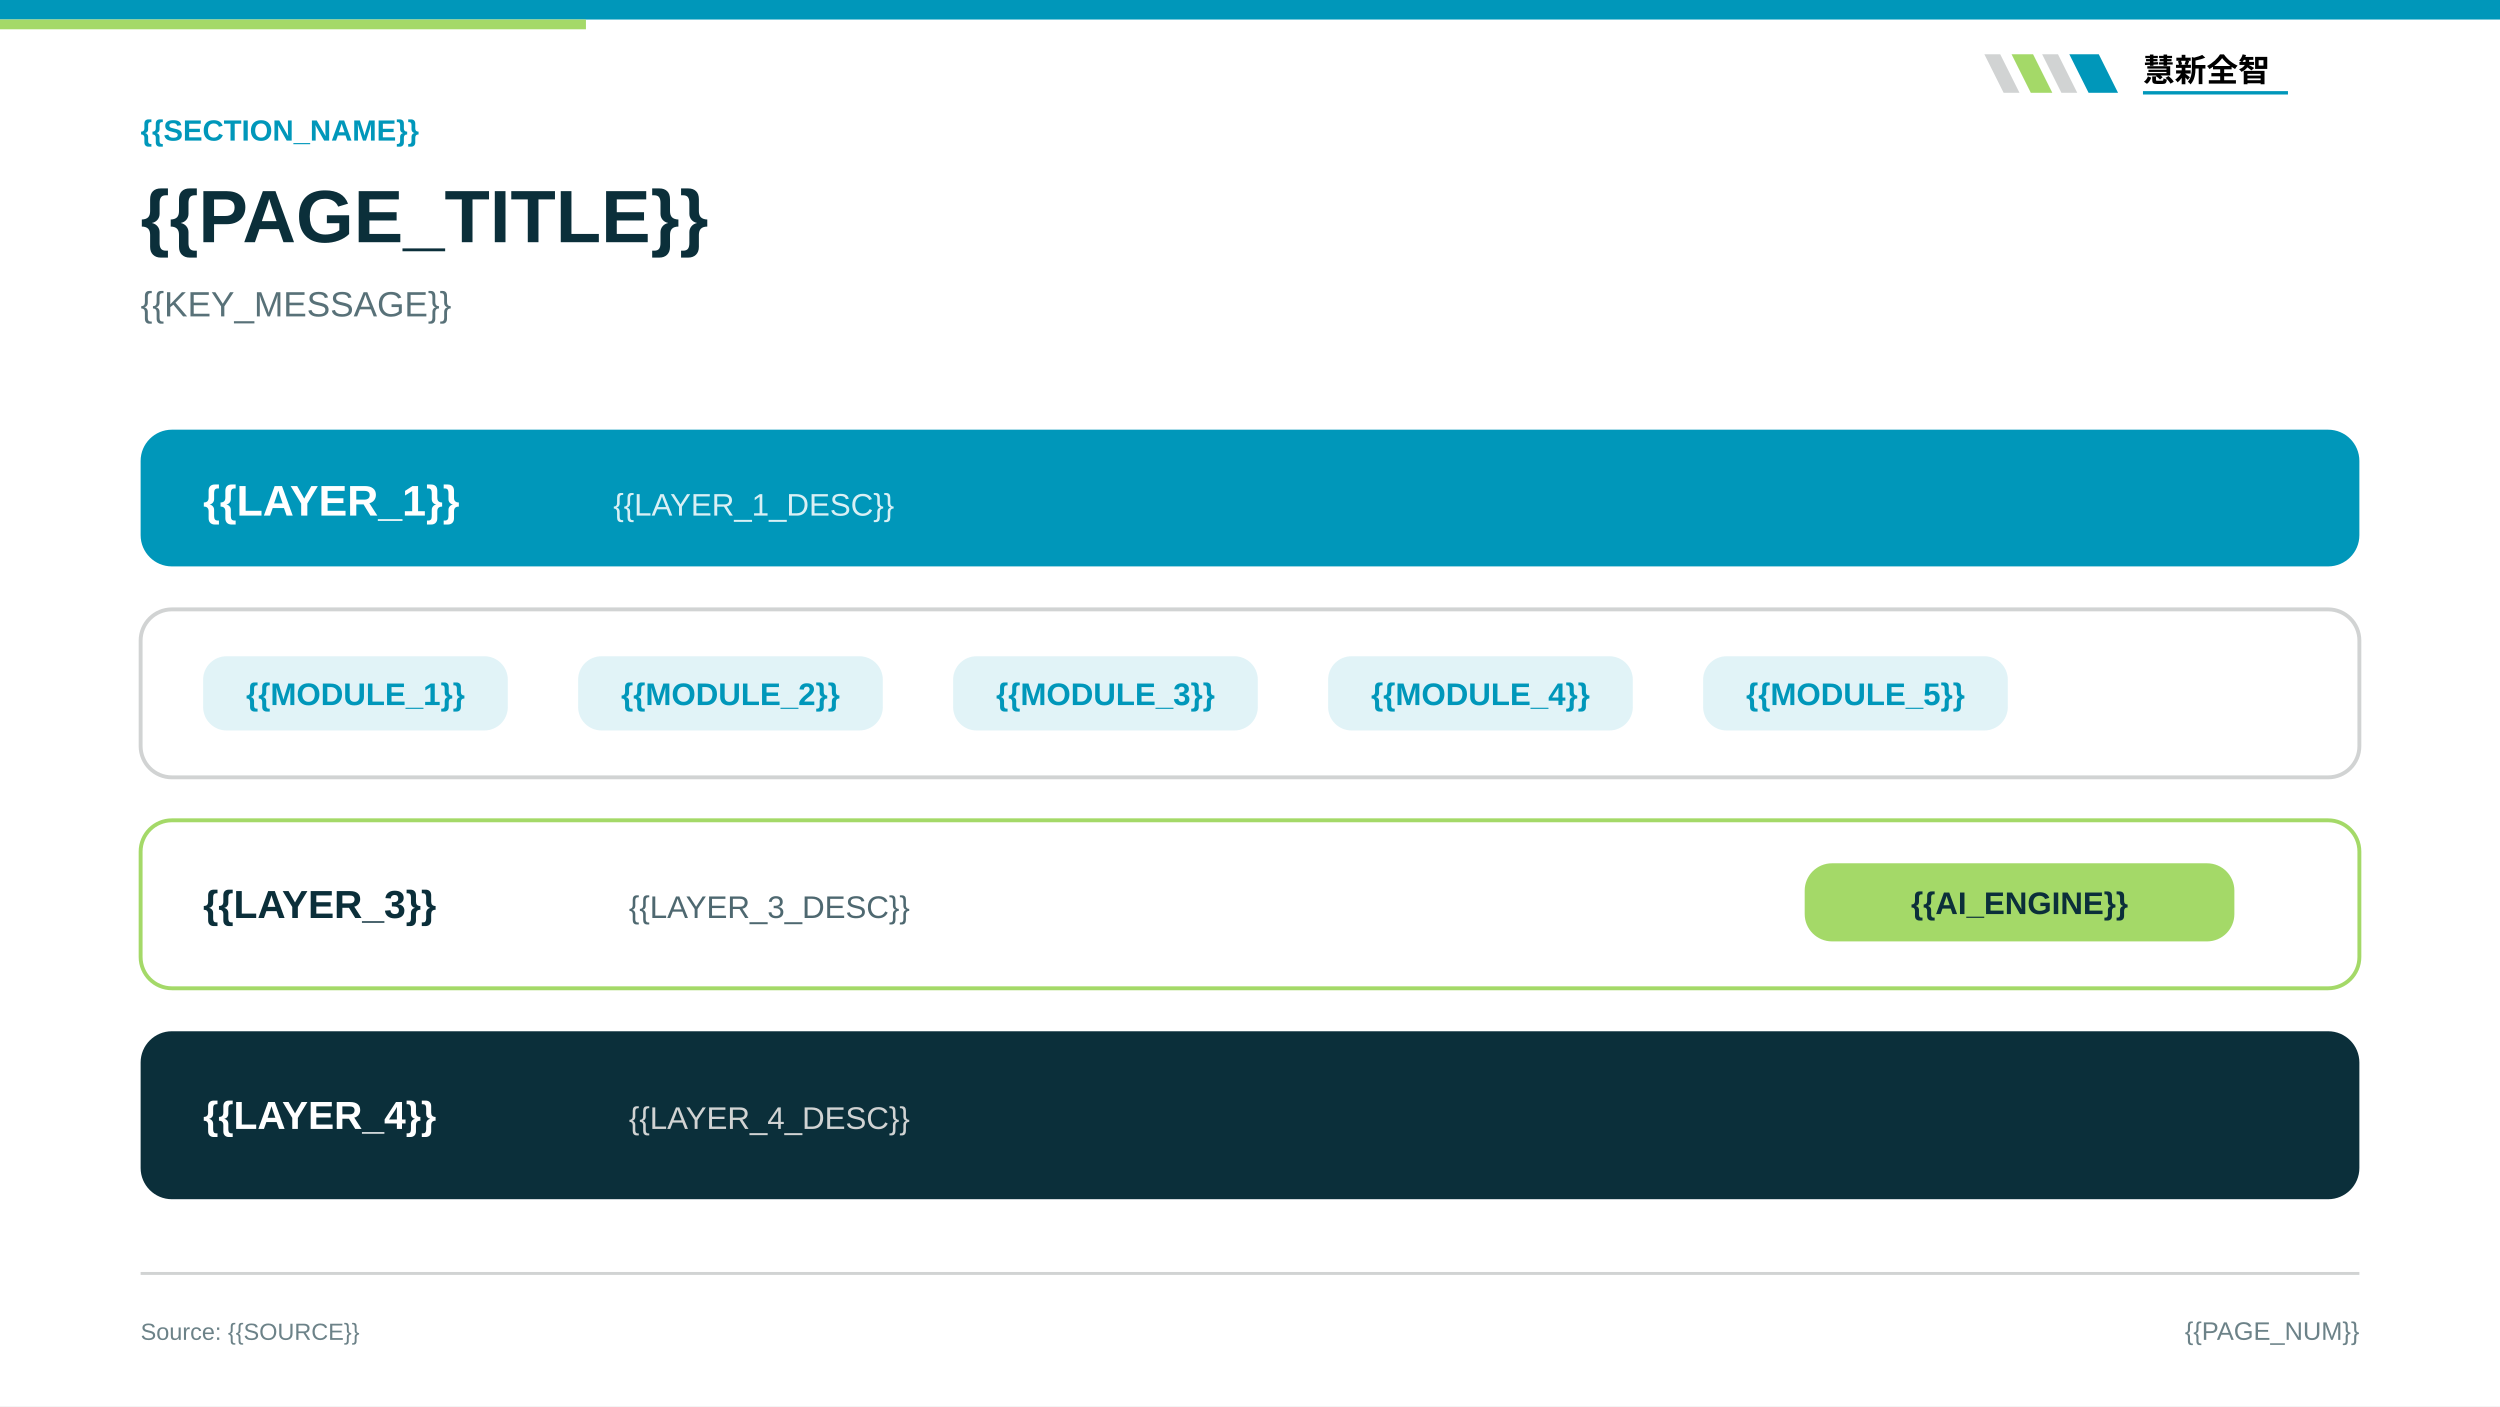
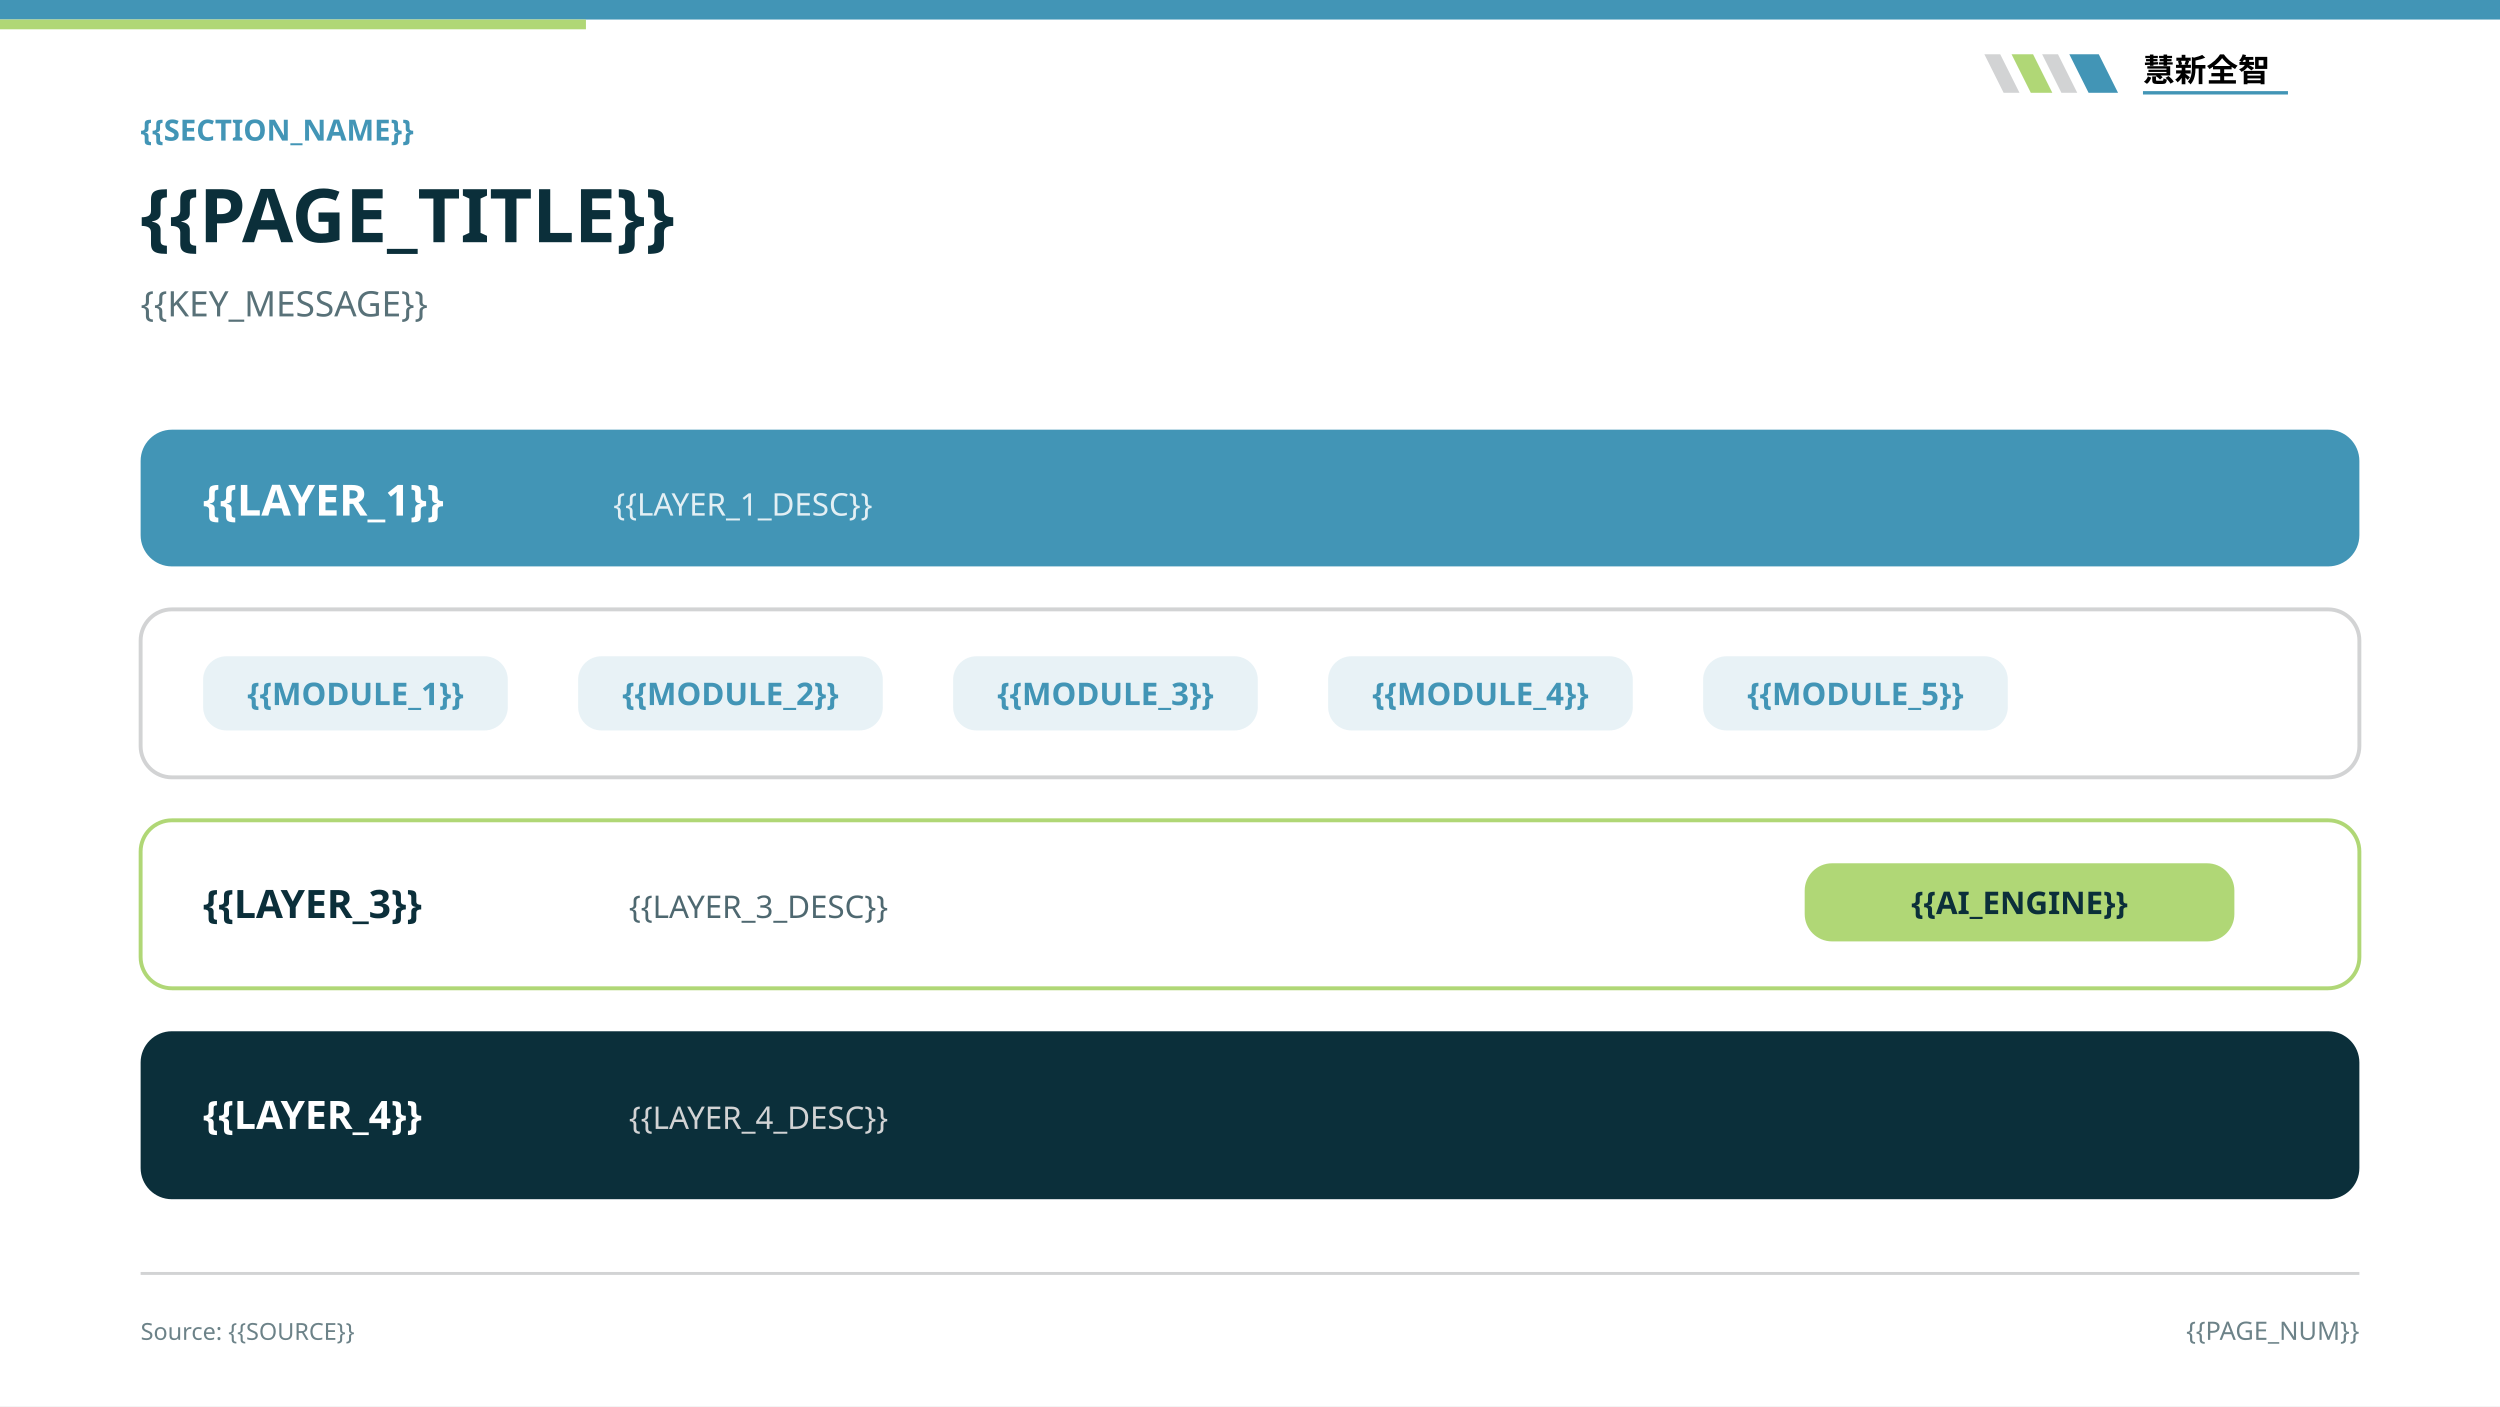
<svg xmlns="http://www.w3.org/2000/svg" viewBox="0 0 1280 720">
  <rect x="0" y="0" width="1280" height="720" fill="#FFFFFF" />
-   <rect x="0" y="0" width="1280" height="10" fill="#0097BA" />
-   <rect x="0" y="10" width="300" height="5" fill="#A4D968" />
-   <text x="72" y="72" fill="#0097BA" font-family="Microsoft YaHei, PingFang SC, Arial, sans-serif" font-size="15" font-weight="700">{{SECTION_NAME}}</text>
-   <text x="72" y="124" fill="#0B2F3A" font-family="Microsoft YaHei, PingFang SC, Arial, sans-serif" font-size="38" font-weight="700">{{PAGE_TITLE}}</text>
-   <text x="72" y="162" fill="#0B2F3A" fill-opacity="0.68" font-family="Microsoft YaHei, PingFang SC, Arial, sans-serif" font-size="18">{{KEY_MESSAGE}}</text>
+   <rect x="0" y="0" width="1280" height="10" fill="#4295B6" />
+   <rect x="0" y="10" width="300" height="5" fill="#B0D776" />
+   <text x="72" y="72" fill="#4295B6" font-family="Microsoft YaHei" font-size="15" font-weight="700">{{SECTION_NAME}}</text>
+   <text x="72" y="124" fill="#0B2F3A" font-family="Microsoft YaHei" font-size="38" font-weight="700">{{PAGE_TITLE}}</text>
+   <text x="72" y="162" fill="#0B2F3A" fill-opacity="0.68" font-family="Microsoft YaHei" font-size="18">{{KEY_MESSAGE}}</text>
  <g id="huixin-logo" transform="translate(1016 22) scale(0.58)">
-     <polygon points="0,10 14,10 31,44 17,44" fill="#D1D3D3" />
-     <polygon points="24,10 43,10 60,44 41,44" fill="#A4D968" />
-     <polygon points="51,10 65,10 82,44 68,44" fill="#D1D3D3" />
-     <polygon points="75,10 101,10 118,44 92,44" fill="#0097BA" />
-     <text x="140" y="34" fill="#000000" font-family="Microsoft YaHei, PingFang SC, Arial, sans-serif" font-size="28" font-weight="700">慧新全智</text>
-     <line x1="140" y1="44" x2="268" y2="44" stroke="#0097BA" stroke-width="3" />
+     <polygon points="0,10 14,10 31,44 17,44" fill="#D2D3D4" />
+     <polygon points="24,10 43,10 60,44 41,44" fill="#B0D776" />
+     <polygon points="51,10 65,10 82,44 68,44" fill="#D2D3D4" />
+     <polygon points="75,10 101,10 118,44 92,44" fill="#4295B6" />
+     <text x="140" y="34" fill="#000000" font-family="Microsoft YaHei" font-size="28" font-weight="700">慧新全智</text>
+     <line x1="140" y1="44" x2="268" y2="44" stroke="#4295B6" stroke-width="3" />
  </g>
-   <rect x="72" y="220" width="1136" height="70" rx="16" fill="#0097BA" />
-   <text x="104" y="264" fill="#FFFFFF" font-family="Microsoft YaHei, PingFang SC, Arial, sans-serif" font-size="22" font-weight="700">{{LAYER_1}}</text>
-   <text x="314" y="264" fill="#FFFFFF" fill-opacity="0.85" font-family="Microsoft YaHei, PingFang SC, Arial, sans-serif" font-size="16">{{LAYER_1_DESC}}</text>
-   <rect x="72" y="312" width="1136" height="86" rx="16" fill="#FFFFFF" stroke="#D1D3D3" stroke-width="2" />
-   <rect x="104" y="336" width="156" height="38" rx="12" fill="#0097BA" fill-opacity="0.12" />
-   <text x="182" y="361" text-anchor="middle" fill="#0097BA" font-family="Microsoft YaHei, PingFang SC, Arial, sans-serif" font-size="16" font-weight="700">{{MODULE_1}}</text>
-   <rect x="296" y="336" width="156" height="38" rx="12" fill="#0097BA" fill-opacity="0.12" />
-   <text x="374" y="361" text-anchor="middle" fill="#0097BA" font-family="Microsoft YaHei, PingFang SC, Arial, sans-serif" font-size="16" font-weight="700">{{MODULE_2}}</text>
-   <rect x="488" y="336" width="156" height="38" rx="12" fill="#0097BA" fill-opacity="0.12" />
-   <text x="566" y="361" text-anchor="middle" fill="#0097BA" font-family="Microsoft YaHei, PingFang SC, Arial, sans-serif" font-size="16" font-weight="700">{{MODULE_3}}</text>
-   <rect x="680" y="336" width="156" height="38" rx="12" fill="#0097BA" fill-opacity="0.12" />
-   <text x="758" y="361" text-anchor="middle" fill="#0097BA" font-family="Microsoft YaHei, PingFang SC, Arial, sans-serif" font-size="16" font-weight="700">{{MODULE_4}}</text>
-   <rect x="872" y="336" width="156" height="38" rx="12" fill="#0097BA" fill-opacity="0.12" />
-   <text x="950" y="361" text-anchor="middle" fill="#0097BA" font-family="Microsoft YaHei, PingFang SC, Arial, sans-serif" font-size="16" font-weight="700">{{MODULE_5}}</text>
-   <rect x="72" y="420" width="1136" height="86" rx="16" fill="#FFFFFF" stroke="#A4D968" stroke-width="2" />
-   <text x="104" y="470" fill="#0B2F3A" font-family="Microsoft YaHei, PingFang SC, Arial, sans-serif" font-size="20" font-weight="700">{{LAYER_3}}</text>
-   <text x="322" y="470" fill="#0B2F3A" fill-opacity="0.72" font-family="Microsoft YaHei, PingFang SC, Arial, sans-serif" font-size="16">{{LAYER_3_DESC}}</text>
-   <rect x="924" y="442" width="220" height="40" rx="14" fill="#A4D968" />
-   <text x="1034" y="468" text-anchor="middle" fill="#0B2F3A" font-family="Microsoft YaHei, PingFang SC, Arial, sans-serif" font-size="16" font-weight="700">{{AI_ENGINE}}</text>
+   <rect x="72" y="220" width="1136" height="70" rx="16" fill="#4295B6" />
+   <text x="104" y="264" fill="#FFFFFF" font-family="Microsoft YaHei" font-size="22" font-weight="700">{{LAYER_1}}</text>
+   <text x="314" y="264" fill="#FFFFFF" fill-opacity="0.85" font-family="Microsoft YaHei" font-size="16">{{LAYER_1_DESC}}</text>
+   <rect x="72" y="312" width="1136" height="86" rx="16" fill="#FFFFFF" stroke="#D2D3D4" stroke-width="2" />
+   <rect x="104" y="336" width="156" height="38" rx="12" fill="#4295B6" fill-opacity="0.12" />
+   <text x="182" y="361" text-anchor="middle" fill="#4295B6" font-family="Microsoft YaHei" font-size="16" font-weight="700">{{MODULE_1}}</text>
+   <rect x="296" y="336" width="156" height="38" rx="12" fill="#4295B6" fill-opacity="0.12" />
+   <text x="374" y="361" text-anchor="middle" fill="#4295B6" font-family="Microsoft YaHei" font-size="16" font-weight="700">{{MODULE_2}}</text>
+   <rect x="488" y="336" width="156" height="38" rx="12" fill="#4295B6" fill-opacity="0.12" />
+   <text x="566" y="361" text-anchor="middle" fill="#4295B6" font-family="Microsoft YaHei" font-size="16" font-weight="700">{{MODULE_3}}</text>
+   <rect x="680" y="336" width="156" height="38" rx="12" fill="#4295B6" fill-opacity="0.12" />
+   <text x="758" y="361" text-anchor="middle" fill="#4295B6" font-family="Microsoft YaHei" font-size="16" font-weight="700">{{MODULE_4}}</text>
+   <rect x="872" y="336" width="156" height="38" rx="12" fill="#4295B6" fill-opacity="0.12" />
+   <text x="950" y="361" text-anchor="middle" fill="#4295B6" font-family="Microsoft YaHei" font-size="16" font-weight="700">{{MODULE_5}}</text>
+   <rect x="72" y="420" width="1136" height="86" rx="16" fill="#FFFFFF" stroke="#B0D776" stroke-width="2" />
+   <text x="104" y="470" fill="#0B2F3A" font-family="Microsoft YaHei" font-size="20" font-weight="700">{{LAYER_3}}</text>
+   <text x="322" y="470" fill="#0B2F3A" fill-opacity="0.72" font-family="Microsoft YaHei" font-size="16">{{LAYER_3_DESC}}</text>
+   <rect x="924" y="442" width="220" height="40" rx="14" fill="#B0D776" />
+   <text x="1034" y="468" text-anchor="middle" fill="#0B2F3A" font-family="Microsoft YaHei" font-size="16" font-weight="700">{{AI_ENGINE}}</text>
  <rect x="72" y="528" width="1136" height="86" rx="16" fill="#0B2F3A" />
-   <text x="104" y="578" fill="#FFFFFF" font-family="Microsoft YaHei, PingFang SC, Arial, sans-serif" font-size="20" font-weight="700">{{LAYER_4}}</text>
-   <text x="322" y="578" fill="#D1D3D3" font-family="Microsoft YaHei, PingFang SC, Arial, sans-serif" font-size="16">{{LAYER_4_DESC}}</text>
-   <line x1="72" y1="652" x2="1208" y2="652" stroke="#D1D3D3" stroke-width="1.5" />
-   <text x="72" y="686" fill="#0B2F3A" fill-opacity="0.6" font-family="Microsoft YaHei, PingFang SC, Arial, sans-serif" font-size="12">Source: {{SOURCE}}</text>
-   <text x="1208" y="686" text-anchor="end" fill="#0B2F3A" fill-opacity="0.6" font-family="Microsoft YaHei, PingFang SC, Arial, sans-serif" font-size="13">{{PAGE_NUM}}</text>
+   <text x="104" y="578" fill="#FFFFFF" font-family="Microsoft YaHei" font-size="20" font-weight="700">{{LAYER_4}}</text>
+   <text x="322" y="578" fill="#D2D3D4" font-family="Microsoft YaHei" font-size="16">{{LAYER_4_DESC}}</text>
+   <line x1="72" y1="652" x2="1208" y2="652" stroke="#D2D3D4" stroke-width="1.5" />
+   <text x="72" y="686" fill="#0B2F3A" fill-opacity="0.6" font-family="Microsoft YaHei" font-size="12">Source: {{SOURCE}}</text>
+   <text x="1208" y="686" text-anchor="end" fill="#0B2F3A" fill-opacity="0.6" font-family="Microsoft YaHei" font-size="13">{{PAGE_NUM}}</text>
</svg>
